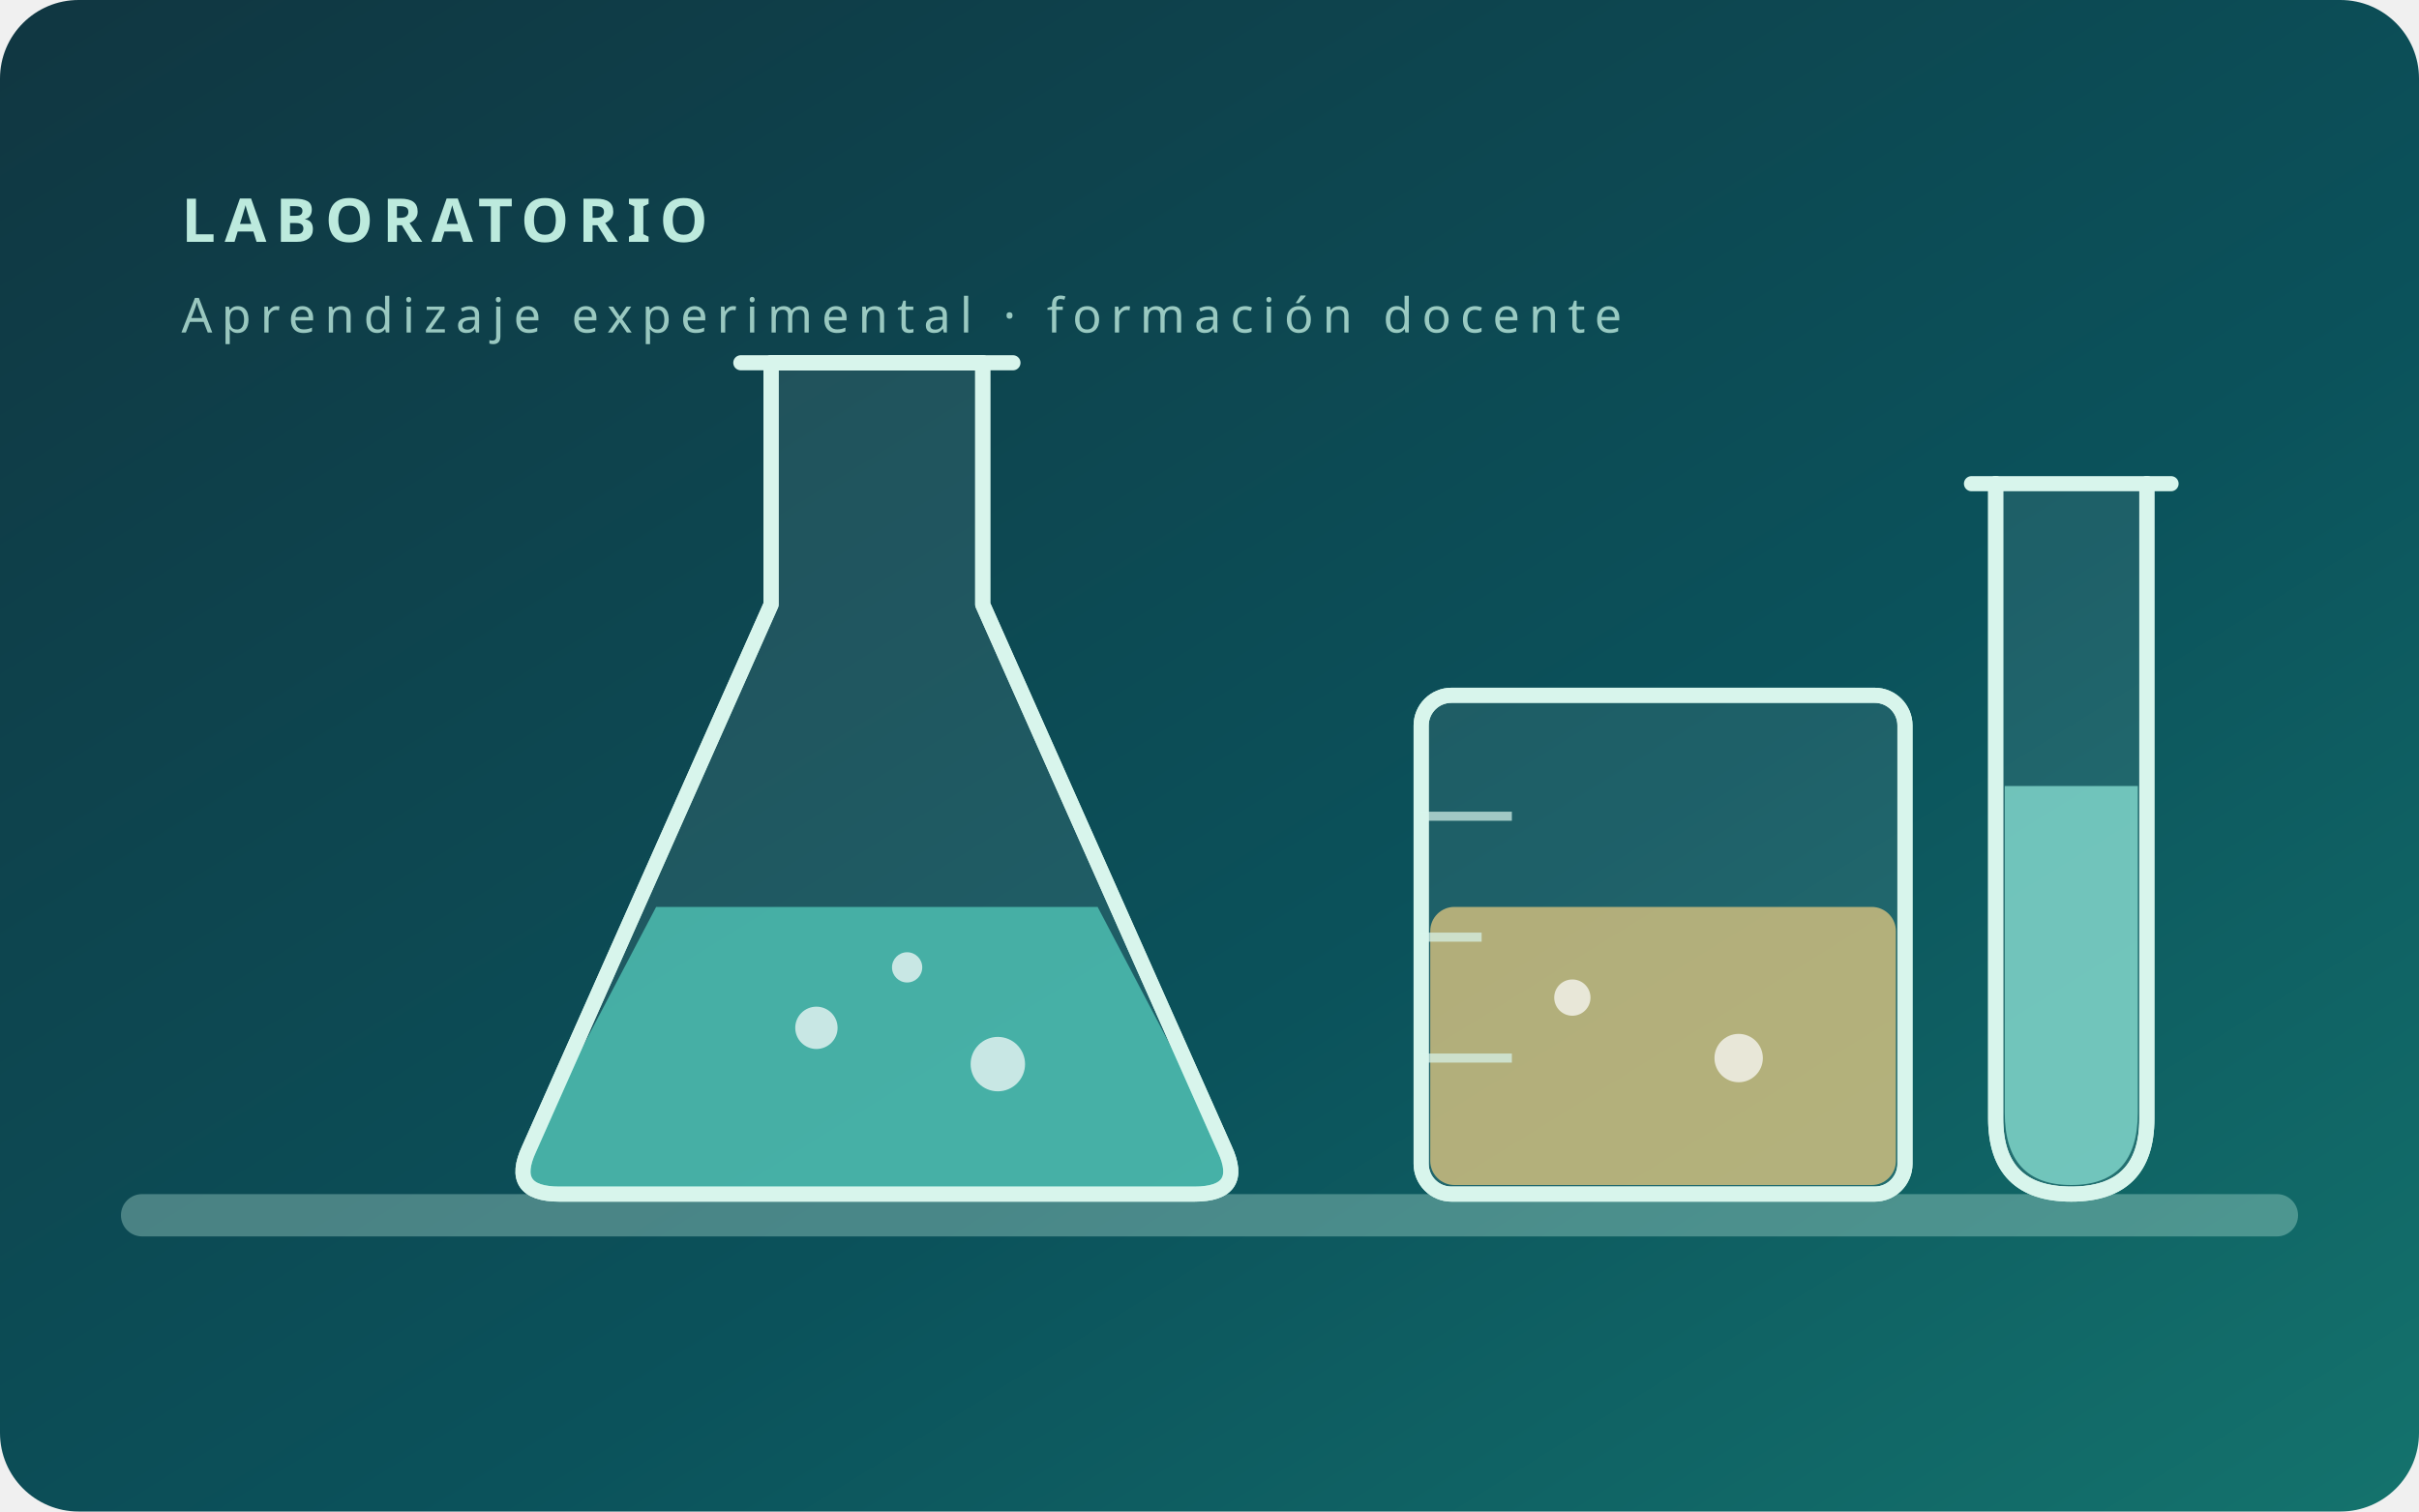
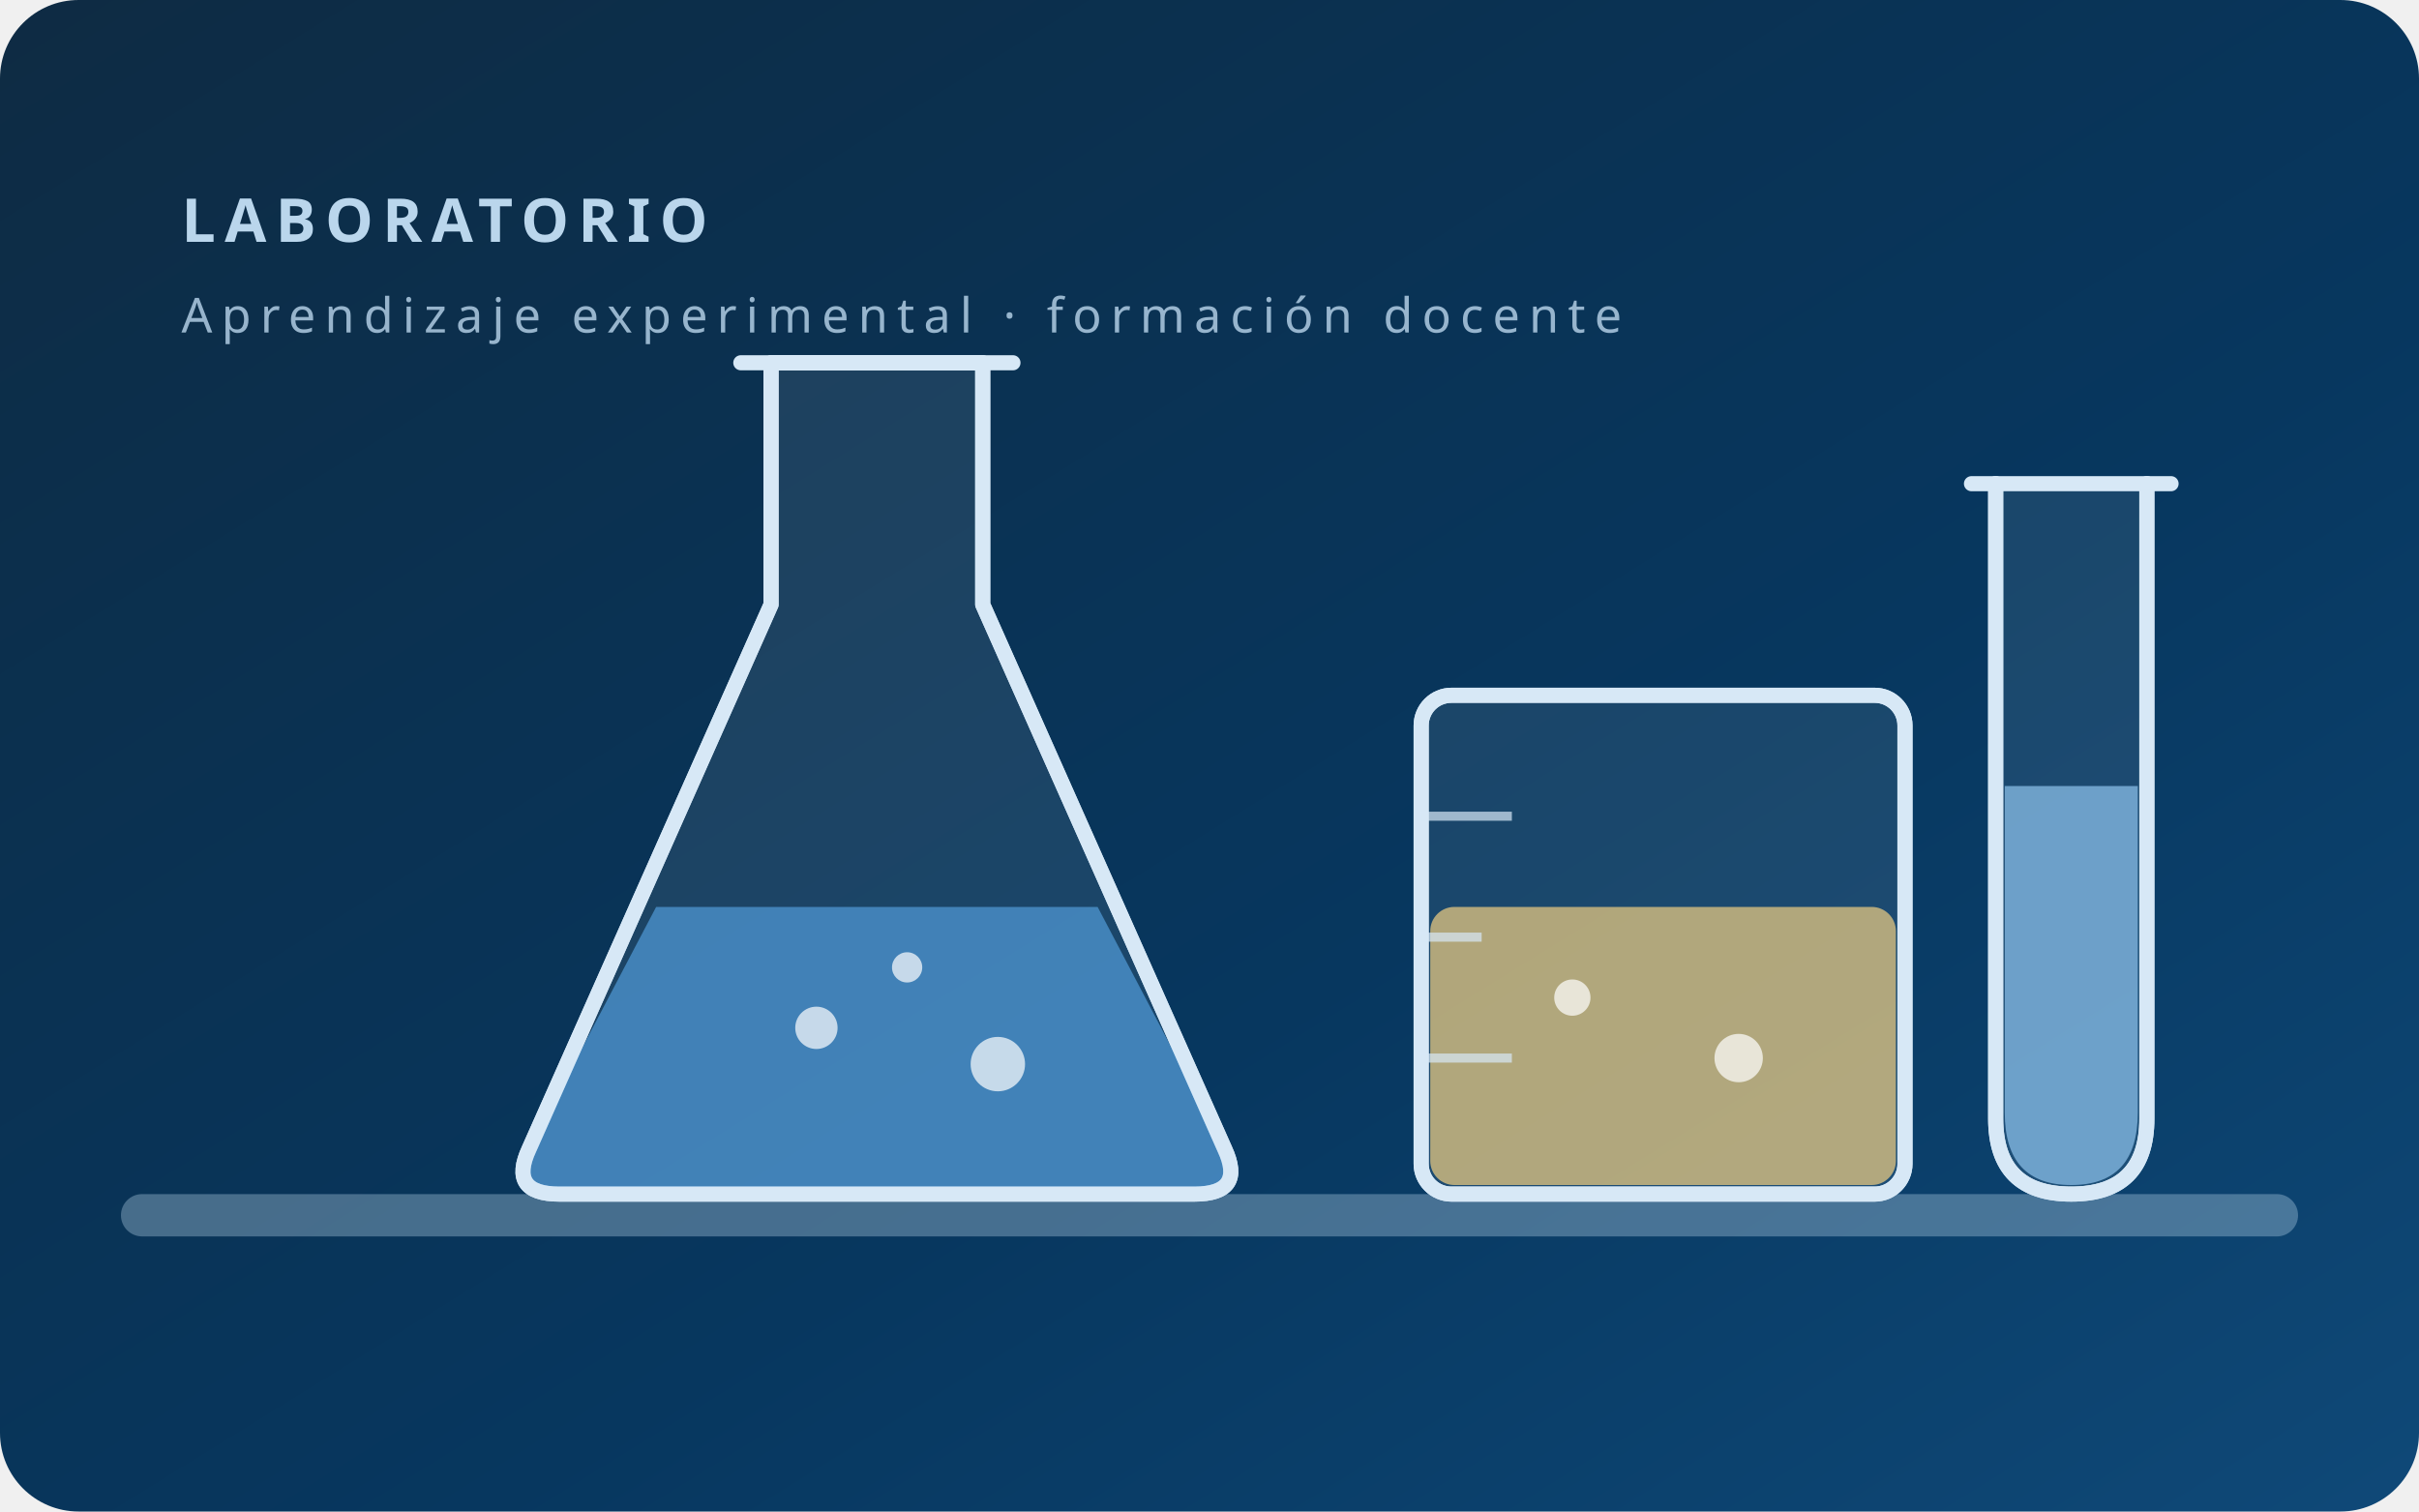
<svg xmlns="http://www.w3.org/2000/svg" viewBox="0 0 800 500" role="img" aria-labelledby="t2 d2">
  <defs>
    <linearGradient id="bg" x1="0" y1="0" x2="1" y2="1">
-       <stop offset="0" stop-color="#103641" />
-       <stop offset=".6" stop-color="#0b525b" />
-       <stop offset="1" stop-color="#14736d" />
+       <stop offset="0" stop-color="#0e2b43" />
+       <stop offset=".6" stop-color="#07375f" />
+       <stop offset="1" stop-color="#0f4978" />
    </linearGradient>
    <radialGradient id="sC" cx=".35" cy=".3" r=".8">
-       <stop offset="0" stop-color="#8fa6ae" />
-       <stop offset="1" stop-color="#34505b" />
+       <stop offset="0" stop-color="#8da0b0" />
+       <stop offset="1" stop-color="#324a5d" />
    </radialGradient>
    <radialGradient id="sO" cx=".35" cy=".3" r=".8">
      <stop offset="0" stop-color="#ffb4a6" />
      <stop offset="1" stop-color="#c2503f" />
    </radialGradient>
    <radialGradient id="sH" cx=".35" cy=".3" r=".8">
      <stop offset="0" stop-color="#ffffff" />
-       <stop offset="1" stop-color="#b9d3cd" />
+       <stop offset="1" stop-color="#b8c7d4" />
    </radialGradient>
    <radialGradient id="sN" cx=".35" cy=".3" r=".8">
      <stop offset="0" stop-color="#a9c6ff" />
      <stop offset="1" stop-color="#3f64b5" />
    </radialGradient>
  </defs>
  <rect width="800" height="500" rx="26" fill="url(#bg)" />
-   <rect x="40" y="395" width="720" height="14" rx="7" fill="#bceadd" opacity=".35" />
-   <g stroke="#d8f5ec" stroke-width="5" stroke-linejoin="round" stroke-linecap="round">
+   <rect x="40" y="395" width="720" height="14" rx="7" fill="#bad6ec" opacity=".35" />
+   <g stroke="#d7e8f6" stroke-width="5" stroke-linejoin="round" stroke-linecap="round">
    <path d="M255 120 H325 V200 L405 380 Q412 395 395 395 H185 Q168 395 175 380 L255 200 Z" fill="#ffffff14" />
-     <path d="M217 300 H363 L405 380 Q412 395 395 395 H185 Q168 395 175 380 Z" fill="#53cbbb" stroke="none" opacity=".75" />
+     <path d="M217 300 H363 L405 380 Q412 395 395 395 H185 Q168 395 175 380 Z" fill="#4d96d1" stroke="none" opacity=".75" />
    <path d="M255 120 H325 V200 L405 380 Q412 395 395 395 H185 Q168 395 175 380 L255 200 Z" fill="none" />
    <line x1="245" y1="120" x2="335" y2="120" />
    <rect x="470" y="230" width="160" height="165" rx="10" fill="#ffffff14" />
    <rect x="473" y="300" width="154" height="92" rx="8" fill="#f1cf81" opacity=".7" stroke="none" />
    <rect x="470" y="230" width="160" height="165" rx="10" fill="none" />
    <path d="M660 160 V370 Q660 395 685 395 Q710 395 710 370 V160" fill="#ffffff14" />
-     <path d="M663 260 V368 Q663 392 685 392 Q707 392 707 368 V260 Z" fill="#85dbce" opacity=".8" stroke="none" />
+     <path d="M663 260 V368 Q663 392 685 392 Q707 392 707 368 V260 Z" fill="#81b5df" opacity=".8" stroke="none" />
    <path d="M660 160 V370 Q660 395 685 395 Q710 395 710 370 V160" fill="none" />
    <line x1="652" y1="160" x2="718" y2="160" />
  </g>
  <g fill="#fff" opacity=".7">
    <circle cx="270" cy="340" r="7" />
    <circle cx="300" cy="320" r="5" />
    <circle cx="330" cy="352" r="9" />
    <circle cx="520" cy="330" r="6" />
    <circle cx="575" cy="350" r="8" />
  </g>
-   <g stroke="#d8f5ec" stroke-width="3" opacity=".7">
+   <g stroke="#d7e8f6" stroke-width="3" opacity=".7">
    <line x1="470" y1="270" x2="500" y2="270" />
    <line x1="470" y1="310" x2="490" y2="310" />
    <line x1="470" y1="350" x2="500" y2="350" />
  </g>
-   <g fill="#bceadd" font-family="DM Sans,sans-serif" letter-spacing="3">
+   <g fill="#bad6ec" font-family="DM Sans,sans-serif" letter-spacing="3">
    <text x="60" y="80" font-size="20" font-weight="800">LABORATORIO</text>
    <text x="60" y="110" font-size="16" opacity=".8">Aprendizaje experimental · formación docente</text>
  </g>
</svg>
